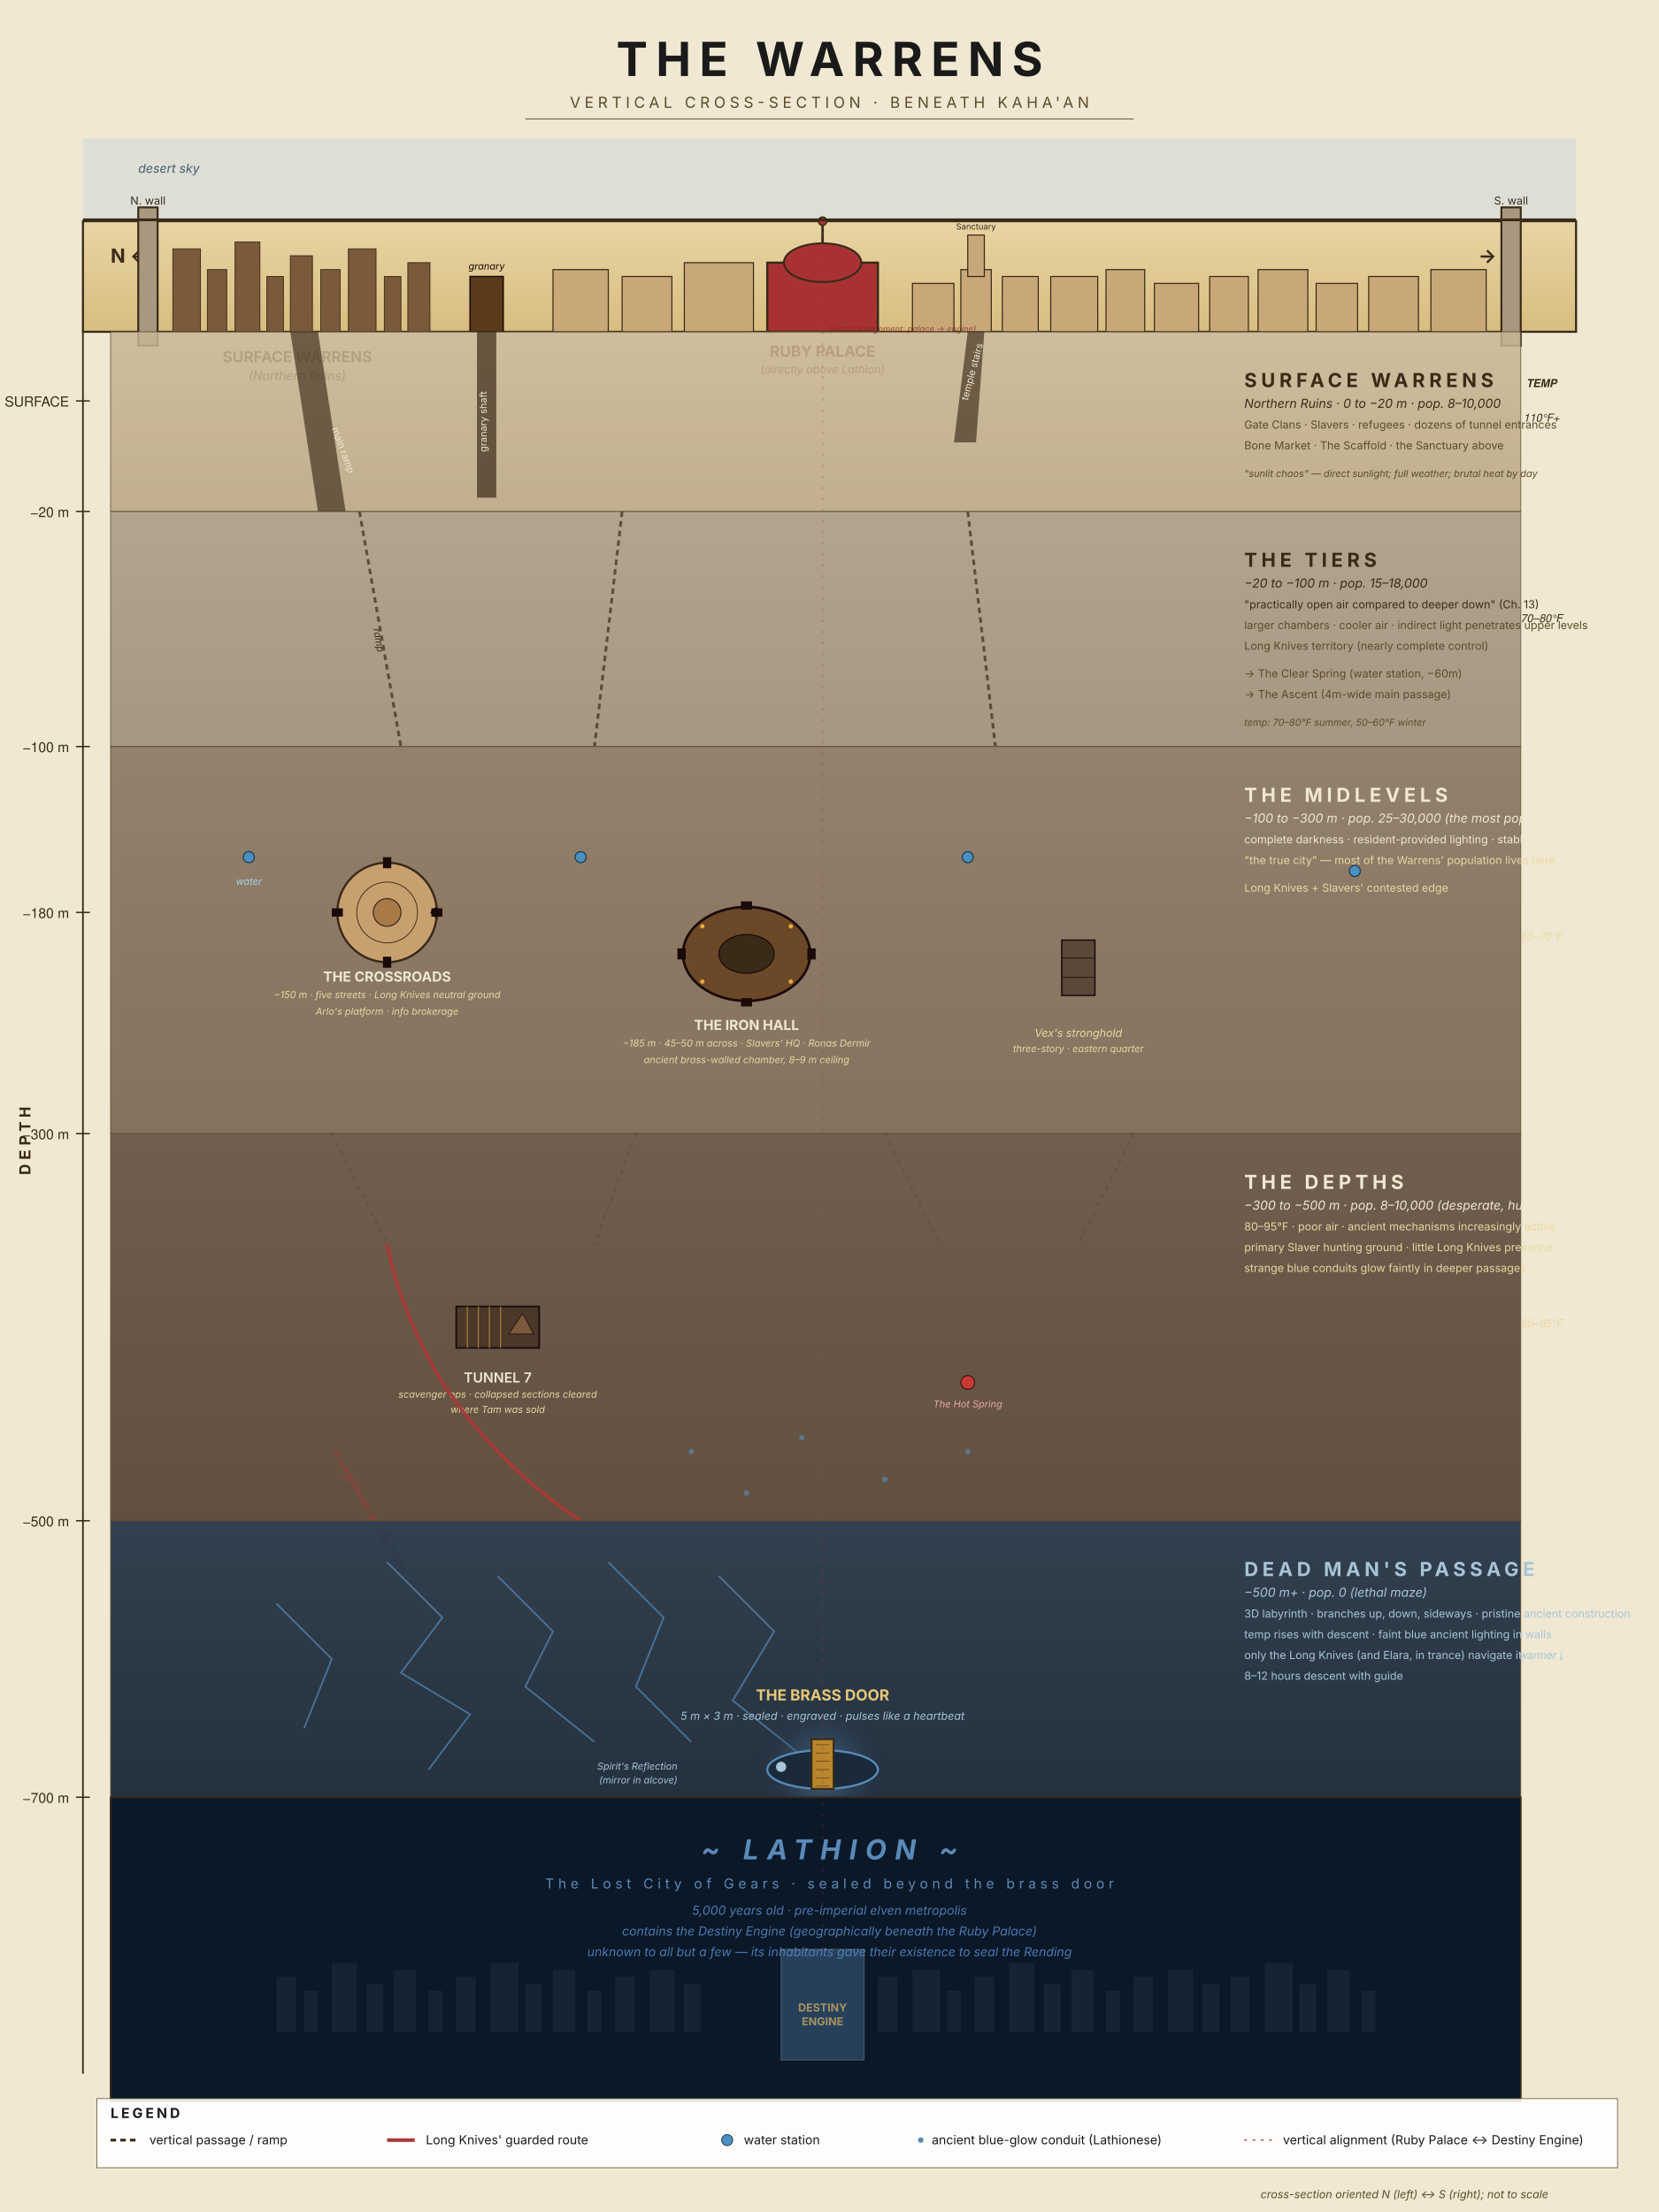
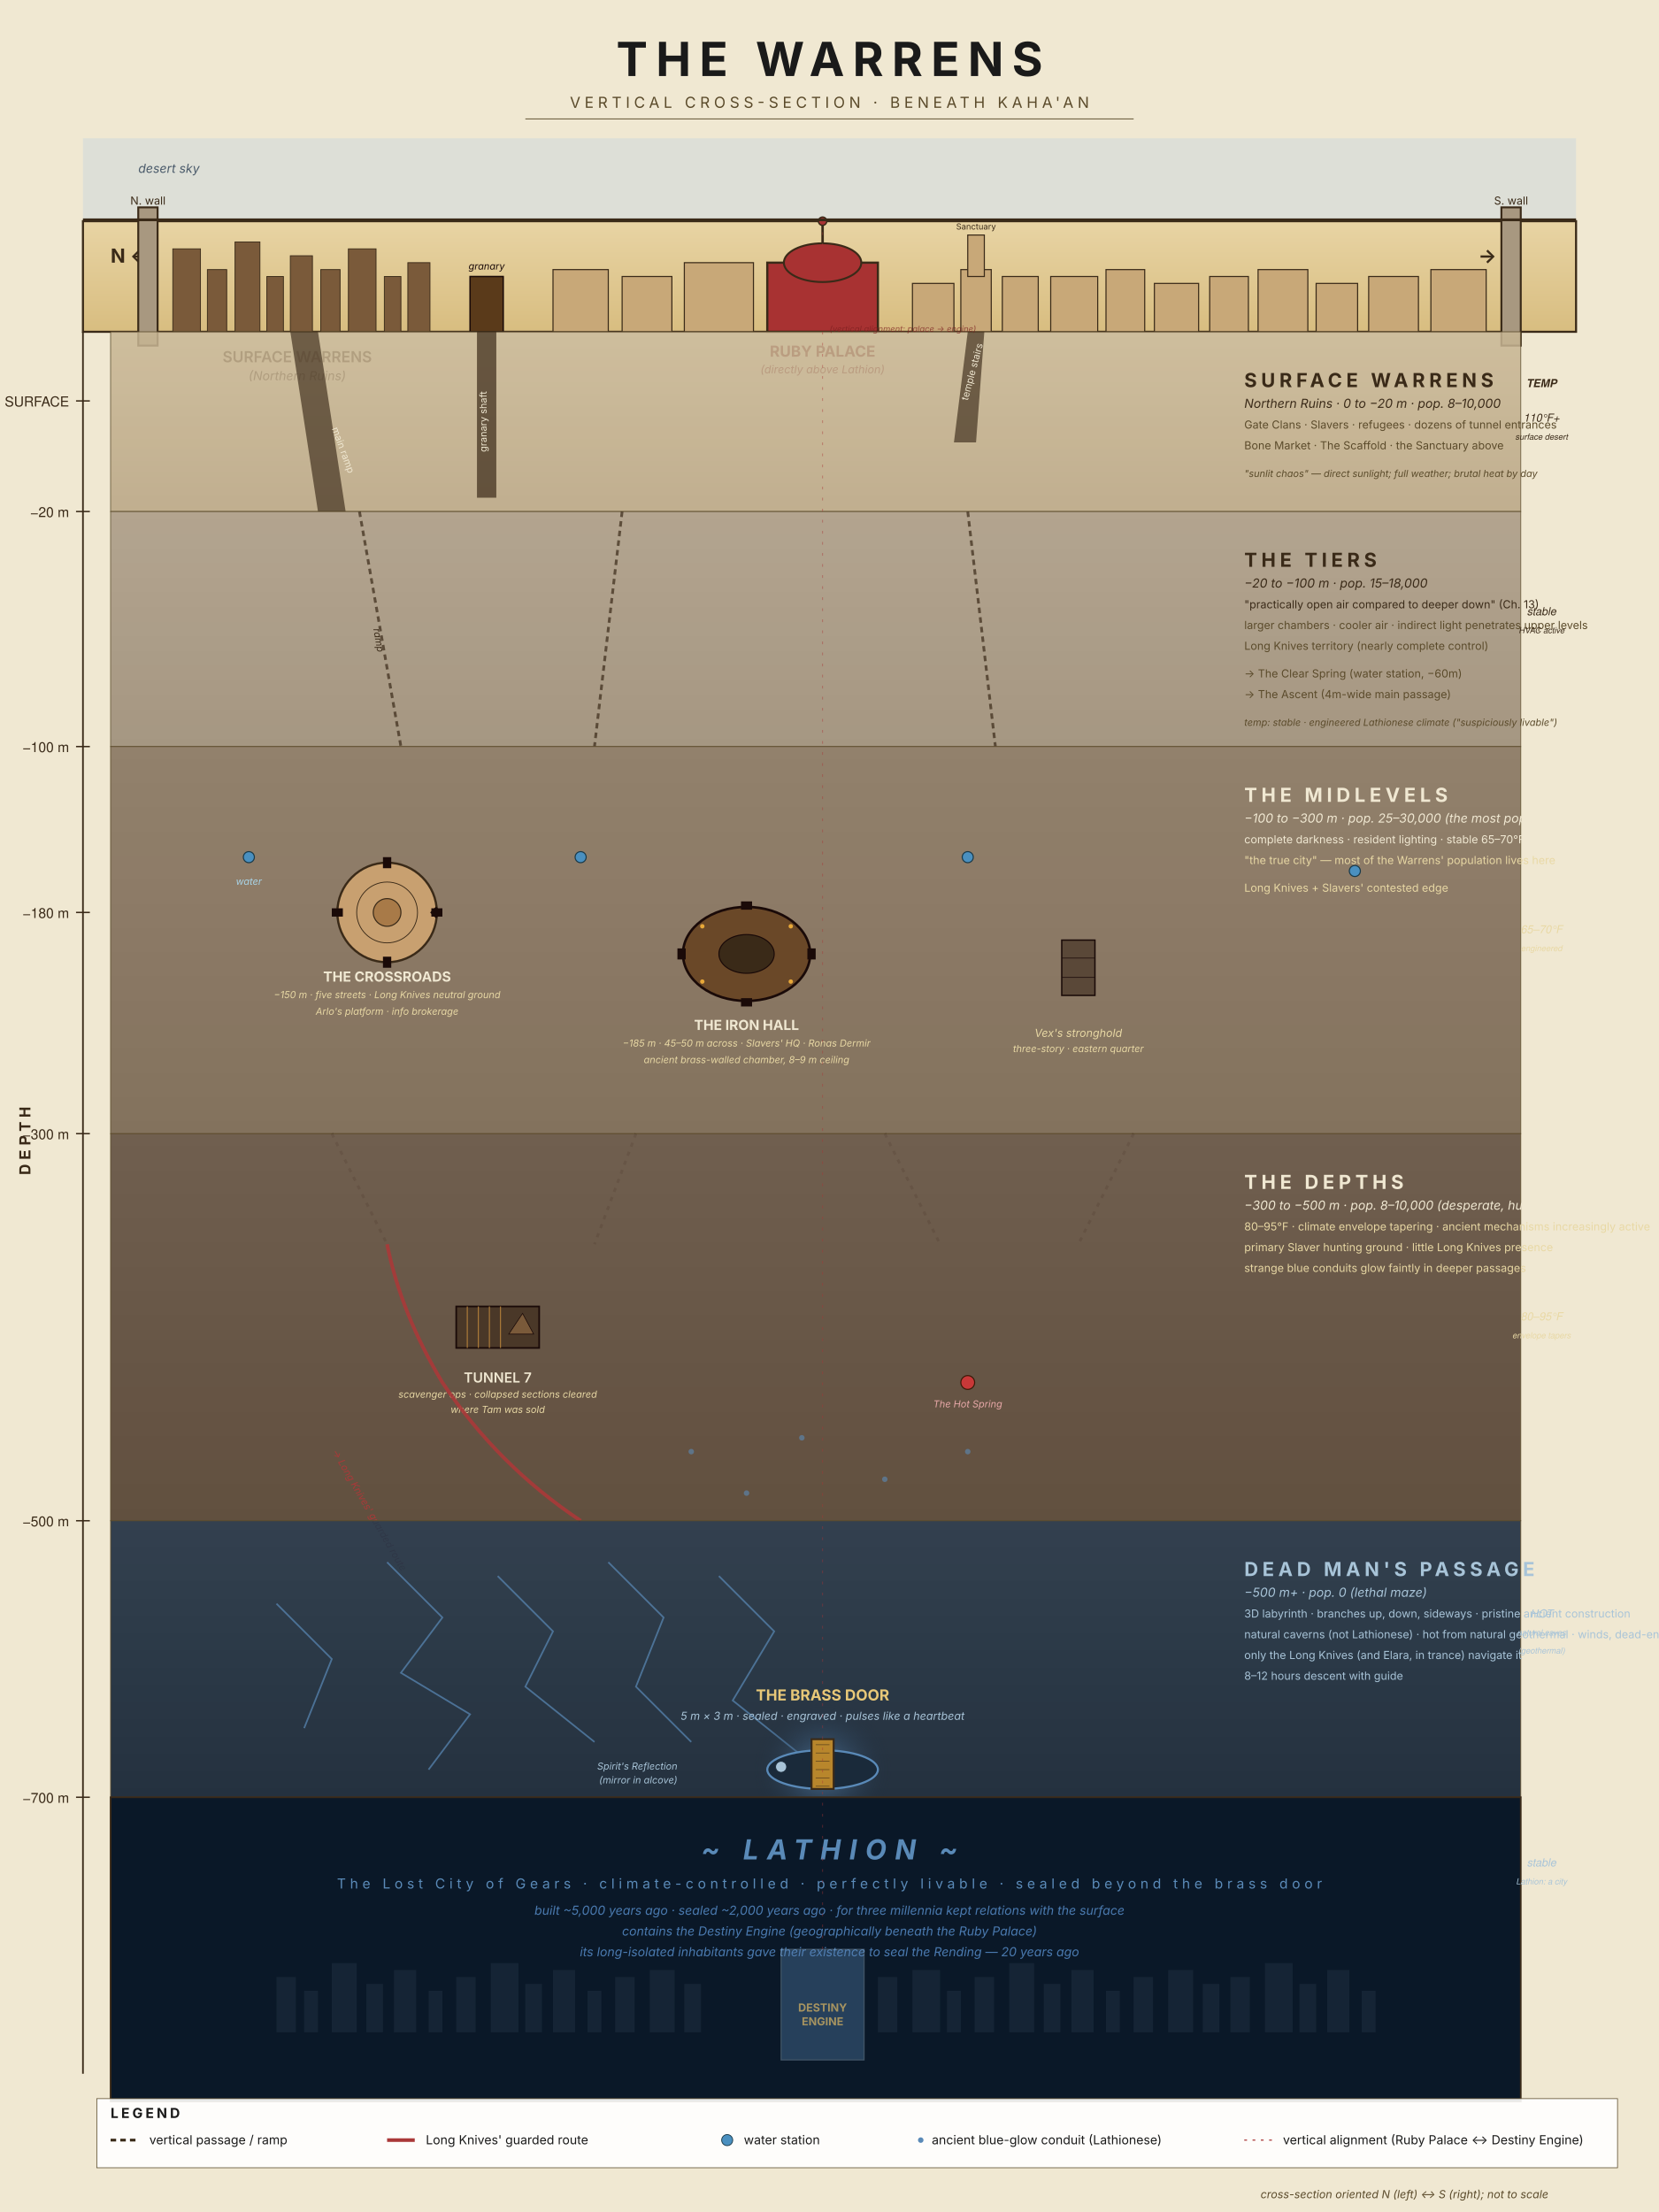
<svg xmlns="http://www.w3.org/2000/svg" viewBox="0 0 1200 1600" font-family="'Inter', 'Helvetica Neue', Arial, sans-serif">
  <defs>
    <linearGradient id="surfaceTint" x1="0" y1="0" x2="0" y2="1">
      <stop offset="0%" stop-color="#e8d4a4" />
      <stop offset="100%" stop-color="#d8bd80" />
    </linearGradient>
    <linearGradient id="layerGrad1" x1="0" y1="0" x2="0" y2="1">
      <stop offset="0%" stop-color="#c8b694" />
      <stop offset="100%" stop-color="#b8a484" />
    </linearGradient>
    <linearGradient id="layerGrad2" x1="0" y1="0" x2="0" y2="1">
      <stop offset="0%" stop-color="#a89884" />
      <stop offset="100%" stop-color="#988874" />
    </linearGradient>
    <linearGradient id="layerGrad3" x1="0" y1="0" x2="0" y2="1">
      <stop offset="0%" stop-color="#8a7864" />
      <stop offset="100%" stop-color="#7a6854" />
    </linearGradient>
    <linearGradient id="layerGrad4" x1="0" y1="0" x2="0" y2="1">
      <stop offset="0%" stop-color="#6a5848" />
      <stop offset="100%" stop-color="#5a4838" />
    </linearGradient>
    <linearGradient id="lathionGrad" x1="0" y1="0" x2="0" y2="1">
      <stop offset="0%" stop-color="#2a3848" />
      <stop offset="100%" stop-color="#1a2838" />
    </linearGradient>
    <radialGradient id="brassGlow" cx="50%" cy="50%" r="50%">
      <stop offset="0%" stop-color="#5a8ab8" stop-opacity="0.7" />
      <stop offset="100%" stop-color="#1a2838" stop-opacity="0" />
    </radialGradient>
  </defs>
  <rect width="1200" height="1600" fill="#f0e8d2" />
  <g>
    <text x="600" y="55" font-size="34" font-weight="700" letter-spacing="6" text-anchor="middle" fill="#1a1a1a">THE WARRENS</text>
    <text x="600" y="78" font-size="11" letter-spacing="3" text-anchor="middle" fill="#5a4a2a">VERTICAL CROSS-SECTION · BENEATH KAHA'AN</text>
    <line x1="380" y1="86" x2="820" y2="86" stroke="#5a4a2a" stroke-width="0.6" />
  </g>
  <rect x="60" y="100" width="1080" height="60" fill="#c9d6dc" opacity="0.5" />
  <text x="100" y="125" font-size="9" fill="#4a5a6a" font-style="italic">desert sky</text>
  <rect x="60" y="160" width="1080" height="80" fill="url(#surfaceTint)" stroke="#3a2a18" stroke-width="1.5" />
  <text x="80" y="190" font-size="14" font-weight="700" fill="#3a2a18">N ←</text>
  <text x="1095" y="190" font-size="14" font-weight="700" fill="#3a2a18" text-anchor="end">→ S</text>
  <rect x="100" y="150" width="14" height="100" fill="#a89880" stroke="#3a2a18" stroke-width="1.4" />
  <rect x="1086" y="150" width="14" height="100" fill="#a89880" stroke="#3a2a18" stroke-width="1.4" />
  <text x="107" y="148" font-size="8" text-anchor="middle" fill="#3a2a18">N. wall</text>
  <text x="1093" y="148" font-size="8" text-anchor="middle" fill="#3a2a18">S. wall</text>
  <g fill="#7a5a3a" stroke="#3a2a18" stroke-width="0.6">
    <rect x="125" y="180" width="20" height="60" />
    <rect x="150" y="195" width="14" height="45" />
    <rect x="170" y="175" width="18" height="65" />
    <rect x="193" y="200" width="12" height="40" />
    <rect x="210" y="185" width="16" height="55" />
    <rect x="232" y="195" width="14" height="45" />
    <rect x="252" y="180" width="20" height="60" />
    <rect x="278" y="200" width="12" height="40" />
    <rect x="295" y="190" width="16" height="50" />
  </g>
  <text x="215" y="262" font-size="11" font-weight="600" text-anchor="middle" fill="#3a2a18">SURFACE WARRENS</text>
  <text x="215" y="275" font-size="9" font-style="italic" text-anchor="middle" fill="#3a2a18">(Northern Ruins)</text>
  <rect x="340" y="200" width="24" height="40" fill="#5a3a1a" stroke="#1a0a08" stroke-width="1" />
  <text x="352" y="195" font-size="7" text-anchor="middle" fill="#1a0a08" font-style="italic">granary</text>
  <g fill="#c8a878" stroke="#3a2a18" stroke-width="0.8">
    <rect x="400" y="195" width="40" height="45" />
    <rect x="450" y="200" width="36" height="40" />
    <rect x="495" y="190" width="50" height="50" />
  </g>
  <g>
    <rect x="555" y="190" width="80" height="50" fill="#a83232" stroke="#3a2a18" stroke-width="1.6" />
    <ellipse cx="595" cy="190" rx="28" ry="14" fill="#a83232" stroke="#3a2a18" stroke-width="1.4" />
    <line x1="595" y1="176" x2="595" y2="162" stroke="#3a2a18" stroke-width="1.8" />
    <circle cx="595" cy="160" r="3" fill="#a83232" stroke="#3a2a18" stroke-width="1" />
  </g>
  <text x="595" y="258" font-size="11" font-weight="700" text-anchor="middle" fill="#7a1d1d">RUBY PALACE</text>
  <text x="595" y="270" font-size="8" font-style="italic" text-anchor="middle" fill="#7a1d1d">(directly above Lathion)</text>
  <g fill="#c8a878" stroke="#3a2a18" stroke-width="0.8">
    <rect x="660" y="205" width="30" height="35" />
    <rect x="695" y="195" width="22" height="45" />
    <rect x="725" y="200" width="26" height="40" />
  </g>
  <rect x="700" y="170" width="12" height="30" fill="#c8a878" stroke="#3a2a18" stroke-width="0.8" />
  <text x="706" y="166" font-size="6" text-anchor="middle" fill="#3a2a18">Sanctuary</text>
  <g fill="#c8a878" stroke="#3a2a18" stroke-width="0.8">
    <rect x="760" y="200" width="34" height="40" />
    <rect x="800" y="195" width="28" height="45" />
    <rect x="835" y="205" width="32" height="35" />
    <rect x="875" y="200" width="28" height="40" />
    <rect x="910" y="195" width="36" height="45" />
    <rect x="952" y="205" width="30" height="35" />
    <rect x="990" y="200" width="36" height="40" />
    <rect x="1035" y="195" width="40" height="45" />
  </g>
  <rect x="60" y="158" width="1080" height="2" fill="#3a2a18" />
  <g font-size="10" fill="#3a2a18" font-family="'Helvetica', sans-serif">
    <line x1="60" y1="240" x2="60" y2="1500" stroke="#3a2a18" stroke-width="1.2" />
    <line x1="55" y1="290" x2="65" y2="290" stroke="#3a2a18" />
    <text x="50" y="294" text-anchor="end">SURFACE</text>
    <line x1="55" y1="370" x2="65" y2="370" stroke="#3a2a18" />
    <text x="50" y="374" text-anchor="end">−20 m</text>
    <line x1="55" y1="540" x2="65" y2="540" stroke="#3a2a18" />
    <text x="50" y="544" text-anchor="end">−100 m</text>
    <line x1="55" y1="660" x2="65" y2="660" stroke="#3a2a18" />
    <text x="50" y="664" text-anchor="end">−180 m</text>
    <line x1="55" y1="820" x2="65" y2="820" stroke="#3a2a18" />
    <text x="50" y="824" text-anchor="end">−300 m</text>
    <line x1="55" y1="1100" x2="65" y2="1100" stroke="#3a2a18" />
    <text x="50" y="1104" text-anchor="end">−500 m</text>
    <line x1="55" y1="1300" x2="65" y2="1300" stroke="#3a2a18" />
    <text x="50" y="1304" text-anchor="end">−700 m</text>
    <text x="22" y="850" font-size="11" font-weight="700" fill="#3a2a18" transform="rotate(-90 22 850)">D E P T H</text>
  </g>
  <rect x="80" y="240" width="1020" height="130" fill="url(#layerGrad1)" opacity="0.85" stroke="#5a4a2a" stroke-width="0.6" />
  <rect x="345" y="240" width="14" height="120" fill="#3a2a18" opacity="0.7" />
  <text x="352" y="305" font-size="7" text-anchor="middle" fill="#f0e8d2" transform="rotate(-90 352 305)">granary shaft</text>
  <path d="M 210 240 L 230 370 L 250 370 L 230 240 Z" fill="#3a2a18" opacity="0.65" />
  <text x="240" y="310" font-size="7" fill="#f0e8d2" transform="rotate(70 240 310)">main ramp</text>
  <path d="M 700 240 L 690 320 L 706 320 L 712 240 Z" fill="#3a2a18" opacity="0.65" />
  <text x="700" y="290" font-size="7" fill="#f0e8d2" transform="rotate(-75 700 290)">temple stairs</text>
  <text x="900" y="280" font-size="14" font-weight="700" letter-spacing="3" fill="#3a2a18">SURFACE WARRENS</text>
  <text x="900" y="295" font-size="9" font-style="italic" fill="#3a2a18">Northern Ruins · 0 to −20 m · pop. 8–10,000</text>
  <text x="900" y="310" font-size="8" fill="#5a4a2a">Gate Clans · Slavers · refugees · dozens of tunnel entrances</text>
  <text x="900" y="325" font-size="8" fill="#5a4a2a">Bone Market · The Scaffold · the Sanctuary above</text>
  <text x="900" y="345" font-size="7" fill="#5a4a2a" font-style="italic">"sunlit chaos" — direct sunlight; full weather; brutal heat by day</text>
  <rect x="80" y="370" width="1020" height="170" fill="url(#layerGrad2)" opacity="0.85" stroke="#5a4a2a" stroke-width="0.6" />
  <text x="900" y="410" font-size="14" font-weight="700" letter-spacing="3" fill="#3a2a18">THE TIERS</text>
  <text x="900" y="425" font-size="9" font-style="italic" fill="#3a2a18">−20 to −100 m · pop. 15–18,000</text>
  <text x="900" y="440" font-size="8" fill="#3a2a18">"practically open air compared to deeper down" (Ch. 13)</text>
  <text x="900" y="455" font-size="8" fill="#5a4a2a">larger chambers · cooler air · indirect light penetrates upper levels</text>
  <text x="900" y="470" font-size="8" fill="#5a4a2a">Long Knives territory (nearly complete control)</text>
  <text x="900" y="490" font-size="8" fill="#5a4a2a">→ The Clear Spring (water station, −60m)</text>
  <text x="900" y="505" font-size="8" fill="#5a4a2a">→ The Ascent (4m-wide main passage)</text>
-   <text x="900" y="525" font-size="7" font-style="italic" fill="#5a4a2a">temp: 70–80°F summer, 50–60°F winter</text>
+   <text x="900" y="525" font-size="7" font-style="italic" fill="#5a4a2a">temp: stable · engineered Lathionese climate ("suspiciously livable")</text>
  <g stroke="#3a2a18" stroke-width="2" fill="none" stroke-dasharray="4 3" opacity="0.7">
    <line x1="260" y1="370" x2="290" y2="540" />
    <line x1="450" y1="370" x2="430" y2="540" />
    <line x1="700" y1="370" x2="720" y2="540" />
  </g>
  <text x="270" y="455" font-size="7" font-style="italic" fill="#3a2a18" transform="rotate(80 270 455)">ramp</text>
  <rect x="80" y="540" width="1020" height="280" fill="url(#layerGrad3)" opacity="0.92" stroke="#5a4a2a" stroke-width="0.6" />
  <text x="900" y="580" font-size="14" font-weight="700" letter-spacing="3" fill="#f0e8d2">THE MIDLEVELS</text>
  <text x="900" y="595" font-size="9" font-style="italic" fill="#f0e8d2">−100 to −300 m · pop. 25–30,000 (the most populous layer)</text>
-   <text x="900" y="610" font-size="8" fill="#f0e8d2">complete darkness · resident-provided lighting · stable 65–70°F</text>
+   <text x="900" y="610" font-size="8" fill="#f0e8d2">complete darkness · resident lighting · stable 65–70°F (HVAC still running)</text>
  <text x="900" y="625" font-size="8" fill="#e8d8a4">"the true city" — most of the Warrens' population lives here</text>
  <text x="900" y="645" font-size="8" fill="#e8d8a4">Long Knives + Slavers' contested edge</text>
  <g transform="translate(280,660)">
    <circle r="36" fill="#c8a070" stroke="#3a2a18" stroke-width="1.6" />
    <circle r="22" fill="none" stroke="#3a2a18" stroke-width="0.6" />
    <circle r="10" fill="#a87a48" stroke="#3a2a18" stroke-width="0.8" />
    <g fill="#1a0a08">
      <rect x="-40" y="-3" width="8" height="6" />
      <rect x="32" y="-3" width="8" height="6" />
      <rect x="-3" y="-40" width="6" height="8" />
      <rect x="-3" y="32" width="6" height="8" />
      <rect x="22" y="-28" width="6" height="6" transform="rotate(45)" />
    </g>
  </g>
  <text x="280" y="710" font-size="10" font-weight="700" text-anchor="middle" fill="#f0e8d2">THE CROSSROADS</text>
  <text x="280" y="722" font-size="7" font-style="italic" text-anchor="middle" fill="#e8d8a4">−150 m · five streets · Long Knives neutral ground</text>
  <text x="280" y="734" font-size="7" font-style="italic" text-anchor="middle" fill="#e8d8a4">Arlo's platform · info brokerage</text>
  <g transform="translate(540,690)">
    <ellipse cx="0" cy="0" rx="46" ry="34" fill="#6a4828" stroke="#1a0a08" stroke-width="1.8" />
    <ellipse cx="0" cy="0" rx="20" ry="14" fill="#3a2a18" stroke="#1a0a08" stroke-width="0.8" />
    <g fill="#e8a838">
      <circle cx="-32" cy="-20" r="1.6" />
      <circle cx="32" cy="-20" r="1.6" />
      <circle cx="-32" cy="20" r="1.6" />
      <circle cx="32" cy="20" r="1.6" />
    </g>
    <g fill="#1a0a08">
      <rect x="-50" y="-4" width="6" height="8" />
      <rect x="44" y="-4" width="6" height="8" />
      <rect x="-4" y="-38" width="8" height="6" />
      <rect x="-4" y="32" width="8" height="6" />
    </g>
  </g>
  <text x="540" y="745" font-size="10" font-weight="700" text-anchor="middle" fill="#f0e8d2">THE IRON HALL</text>
  <text x="540" y="757" font-size="7" font-style="italic" text-anchor="middle" fill="#e8d8a4">−185 m · 45–50 m across · Slavers' HQ · Ronas Dermir</text>
  <text x="540" y="769" font-size="7" font-style="italic" text-anchor="middle" fill="#e8d8a4">ancient brass-walled chamber, 8–9 m ceiling</text>
  <g transform="translate(780,700)">
    <rect x="-12" y="-20" width="24" height="40" fill="#5a4838" stroke="#1a0a08" stroke-width="1" />
    <line x1="-12" y1="-7" x2="12" y2="-7" stroke="#1a0a08" stroke-width="0.5" />
    <line x1="-12" y1="7" x2="12" y2="7" stroke="#1a0a08" stroke-width="0.5" />
  </g>
  <text x="780" y="750" font-size="8" font-style="italic" text-anchor="middle" fill="#e8d8a4">Vex's stronghold</text>
  <text x="780" y="761" font-size="7" font-style="italic" text-anchor="middle" fill="#e8d8a4">three-story · eastern quarter</text>
  <g fill="#4a90c0" stroke="#1a3a4a" stroke-width="0.8">
    <circle cx="180" cy="620" r="4" />
    <circle cx="420" cy="620" r="4" />
    <circle cx="700" cy="620" r="4" />
    <circle cx="980" cy="630" r="4" />
  </g>
  <text x="180" y="640" font-size="7" text-anchor="middle" fill="#a8d4e8" font-style="italic">water</text>
  <g stroke="#1a0a08" stroke-width="2" fill="none" stroke-dasharray="3 4" opacity="0.85">
    <line x1="240" y1="820" x2="280" y2="900" />
    <line x1="460" y1="820" x2="430" y2="900" />
    <line x1="640" y1="820" x2="680" y2="900" />
    <line x1="820" y1="820" x2="780" y2="900" />
  </g>
  <rect x="80" y="820" width="1020" height="280" fill="url(#layerGrad4)" opacity="0.95" stroke="#5a4a2a" stroke-width="0.6" />
  <text x="900" y="860" font-size="14" font-weight="700" letter-spacing="3" fill="#f0e8d2">THE DEPTHS</text>
  <text x="900" y="875" font-size="9" font-style="italic" fill="#f0e8d2">−300 to −500 m · pop. 8–10,000 (desperate, hunted)</text>
-   <text x="900" y="890" font-size="8" fill="#e8d8a4">80–95°F · poor air · ancient mechanisms increasingly active</text>
+   <text x="900" y="890" font-size="8" fill="#e8d8a4">80–95°F · climate envelope tapering · ancient mechanisms increasingly active</text>
  <text x="900" y="905" font-size="8" fill="#e8d8a4">primary Slaver hunting ground · little Long Knives presence</text>
  <text x="900" y="920" font-size="8" fill="#e8d8a4">strange blue conduits glow faintly in deeper passages</text>
  <g transform="translate(360,960)">
    <rect x="-30" y="-15" width="60" height="30" fill="#4a3828" stroke="#1a0a08" stroke-width="1.2" />
    <g stroke="#a87838" stroke-width="0.8" fill="none">
      <line x1="-22" y1="-15" x2="-22" y2="15" />
      <line x1="-14" y1="-15" x2="-14" y2="15" />
      <line x1="-6" y1="-15" x2="-6" y2="15" />
      <line x1="2" y1="-15" x2="2" y2="15" />
    </g>
    <path d="M 8 5 L 18 -10 L 26 5 Z" fill="#7a5a3a" stroke="#1a0a08" stroke-width="0.5" />
  </g>
  <text x="360" y="1000" font-size="10" font-weight="600" text-anchor="middle" fill="#f0e8d2">TUNNEL 7</text>
  <text x="360" y="1011" font-size="7" font-style="italic" text-anchor="middle" fill="#e8d8a4">scavenger ops · collapsed sections cleared</text>
  <text x="360" y="1022" font-size="7" font-style="italic" text-anchor="middle" fill="#e8d8a4">where Tam was sold</text>
  <g fill="#c83838" stroke="#3a1a08" stroke-width="0.8">
    <circle cx="700" cy="1000" r="5" />
  </g>
  <text x="700" y="1018" font-size="7" text-anchor="middle" fill="#e8a8a8" font-style="italic">The Hot Spring</text>
  <g stroke="#aa3838" stroke-width="2.6" fill="none" opacity="0.9">
    <path d="M 280 900 Q 290 950 320 1000 Q 360 1060 420 1100" />
  </g>
  <text x="240" y="1050" font-size="7" font-style="italic" fill="#aa3838" transform="rotate(60 240 1050)">→ Long Knives' guarded route</text>
  <g fill="#5a8ab8" opacity="0.6">
    <circle cx="500" cy="1050" r="2" />
    <circle cx="540" cy="1080" r="2" />
    <circle cx="580" cy="1040" r="2" />
    <circle cx="640" cy="1070" r="2" />
    <circle cx="700" cy="1050" r="2" />
  </g>
  <rect x="80" y="1100" width="1020" height="200" fill="url(#lathionGrad)" opacity="0.95" stroke="#5a4a2a" stroke-width="0.6" />
  <text x="900" y="1140" font-size="14" font-weight="700" letter-spacing="3" fill="#a8c4d8">DEAD MAN'S PASSAGE</text>
  <text x="900" y="1155" font-size="9" font-style="italic" fill="#a8c4d8">−500 m+ · pop. 0 (lethal maze)</text>
  <text x="900" y="1170" font-size="8" fill="#a8c4d8">3D labyrinth · branches up, down, sideways · pristine ancient construction</text>
-   <text x="900" y="1185" font-size="8" fill="#a8c4d8">temp rises with descent · faint blue ancient lighting in walls</text>
+   <text x="900" y="1185" font-size="8" fill="#a8c4d8">natural caverns (not Lathionese) · hot from natural geothermal · winds, dead-ends</text>
  <text x="900" y="1200" font-size="8" fill="#a8c4d8">only the Long Knives (and Elara, in trance) navigate it</text>
  <text x="900" y="1215" font-size="8" fill="#a8c4d8">8–12 hours descent with guide</text>
  <g stroke="#5a8ab8" stroke-width="1.2" fill="none" opacity="0.7">
    <path d="M 280 1130 L 320 1170 L 290 1210 L 340 1240 L 310 1280" />
    <path d="M 360 1140 L 400 1180 L 380 1220 L 430 1260" />
    <path d="M 200 1160 L 240 1200 L 220 1250" />
    <path d="M 440 1130 L 480 1170 L 460 1220 L 500 1260" />
    <path d="M 520 1140 L 560 1180 L 530 1230 L 580 1270" />
  </g>
  <g transform="translate(595,1280)">
    <circle r="50" fill="url(#brassGlow)" />
    <ellipse cx="0" cy="0" rx="40" ry="14" fill="#1a2a3a" stroke="#5a8ab8" stroke-width="1.5" />
    <rect x="-8" y="-22" width="16" height="36" fill="#b8862c" stroke="#3a2a18" stroke-width="1.4" />
    <g stroke="#3a2a18" stroke-width="0.5" opacity="0.7">
      <line x1="-5" y1="-18" x2="5" y2="-18" />
      <line x1="-5" y1="-12" x2="5" y2="-12" />
      <line x1="-5" y1="-6" x2="5" y2="-6" />
      <line x1="-5" y1="0" x2="5" y2="0" />
      <line x1="-5" y1="6" x2="5" y2="6" />
      <line x1="-5" y1="12" x2="5" y2="12" />
    </g>
    <circle cx="-30" cy="-2" r="4" fill="#a8c4d8" stroke="#1a2a3a" stroke-width="0.6" />
  </g>
  <text x="595" y="1230" font-size="11" font-weight="700" text-anchor="middle" fill="#e8c878">THE BRASS DOOR</text>
  <text x="595" y="1244" font-size="8" font-style="italic" text-anchor="middle" fill="#a8c4d8">5 m × 3 m · sealed · engraved · pulses like a heartbeat</text>
  <text x="490" y="1280" font-size="7" font-style="italic" text-anchor="end" fill="#a8c4d8">Spirit's Reflection</text>
  <text x="490" y="1290" font-size="7" font-style="italic" text-anchor="end" fill="#a8c4d8">(mirror in alcove)</text>
  <rect x="80" y="1300" width="1020" height="220" fill="#0a1828" stroke="#3a2a18" stroke-width="1.2" />
  <text x="600" y="1345" font-size="20" font-weight="700" letter-spacing="6" text-anchor="middle" fill="#5a8ab8" font-style="italic">~ LATHION ~</text>
-   <text x="600" y="1366" font-size="10" letter-spacing="3" text-anchor="middle" fill="#5a8ab8">The Lost City of Gears · sealed beyond the brass door</text>
-   <text x="600" y="1385" font-size="9" font-style="italic" text-anchor="middle" fill="#4a7ab0">5,000 years old · pre-imperial elven metropolis</text>
+   <text x="600" y="1366" font-size="10" letter-spacing="3" text-anchor="middle" fill="#5a8ab8">The Lost City of Gears · climate-controlled · perfectly livable · sealed beyond the brass door</text>
+   <text x="600" y="1385" font-size="9" font-style="italic" text-anchor="middle" fill="#4a7ab0">built ~5,000 years ago · sealed ~2,000 years ago · for three millennia kept relations with the surface</text>
  <text x="600" y="1400" font-size="9" font-style="italic" text-anchor="middle" fill="#4a7ab0">contains the Destiny Engine (geographically beneath the Ruby Palace)</text>
-   <text x="600" y="1415" font-size="9" font-style="italic" text-anchor="middle" fill="#4a7ab0">unknown to all but a few — its inhabitants gave their existence to seal the Rending</text>
+   <text x="600" y="1415" font-size="9" font-style="italic" text-anchor="middle" fill="#4a7ab0">its long-isolated inhabitants gave their existence to seal the Rending — 20 years ago</text>
  <g fill="#1a2a3a" opacity="0.7">
    <rect x="200" y="1430" width="14" height="40" />
    <rect x="220" y="1440" width="10" height="30" />
    <rect x="240" y="1420" width="18" height="50" />
    <rect x="265" y="1435" width="12" height="35" />
    <rect x="285" y="1425" width="16" height="45" />
    <rect x="310" y="1440" width="10" height="30" />
    <rect x="330" y="1430" width="14" height="40" />
    <rect x="355" y="1420" width="20" height="50" />
    <rect x="380" y="1435" width="12" height="35" />
    <rect x="400" y="1425" width="16" height="45" />
    <rect x="425" y="1440" width="10" height="30" />
    <rect x="445" y="1430" width="14" height="40" />
    <rect x="470" y="1425" width="18" height="45" />
    <rect x="495" y="1435" width="12" height="35" />
    <rect x="565" y="1410" width="60" height="80" fill="#5a8ab8" opacity="0.5" stroke="#a8c4d8" stroke-width="0.8" />
    <text x="595" y="1455" font-size="8" font-weight="700" text-anchor="middle" fill="#e8c878">DESTINY</text>
    <text x="595" y="1465" font-size="8" font-weight="700" text-anchor="middle" fill="#e8c878">ENGINE</text>
    <rect x="635" y="1430" width="14" height="40" />
    <rect x="660" y="1425" width="20" height="45" />
    <rect x="685" y="1440" width="10" height="30" />
    <rect x="705" y="1430" width="14" height="40" />
    <rect x="730" y="1420" width="18" height="50" />
    <rect x="755" y="1435" width="12" height="35" />
    <rect x="775" y="1425" width="16" height="45" />
    <rect x="800" y="1440" width="10" height="30" />
    <rect x="820" y="1430" width="14" height="40" />
    <rect x="845" y="1425" width="18" height="45" />
    <rect x="870" y="1435" width="12" height="35" />
    <rect x="890" y="1430" width="14" height="40" />
    <rect x="915" y="1420" width="20" height="50" />
    <rect x="940" y="1435" width="12" height="35" />
    <rect x="960" y="1425" width="16" height="45" />
    <rect x="985" y="1440" width="10" height="30" />
  </g>
  <line x1="595" y1="160" x2="595" y2="1410" stroke="#a83232" stroke-width="0.6" stroke-dasharray="2 6" opacity="0.5" />
  <text x="600" y="240" font-size="6" fill="#7a1d1d" font-style="italic" opacity="0.7">(vertical alignment: palace → engine)</text>
  <g font-size="8" fill="#3a2a18" font-style="italic" font-family="'Helvetica',sans-serif">
    <text x="1115" y="280" text-anchor="middle" font-weight="700">TEMP</text>
    <text x="1115" y="305" text-anchor="middle">110°F+</text>
-     <text x="1115" y="450" text-anchor="middle">70–80°F</text>
-     <text x="1115" y="680" text-anchor="middle" fill="#e8d8a4">65–70°F</text>
-     <text x="1115" y="960" text-anchor="middle" fill="#e8d8a4">80–95°F</text>
-     <text x="1115" y="1200" text-anchor="middle" fill="#a8c4d8">warmer ↓</text>
+     <text x="1115" y="318" font-size="6" text-anchor="middle" font-style="italic">surface desert</text>
+     <text x="1115" y="445" text-anchor="middle">stable</text>
+     <text x="1115" y="458" font-size="6" text-anchor="middle" font-style="italic">HVAC active</text>
+     <text x="1115" y="675" text-anchor="middle" fill="#e8d8a4">65–70°F</text>
+     <text x="1115" y="688" font-size="6" text-anchor="middle" fill="#e8d8a4" font-style="italic">engineered</text>
+     <text x="1115" y="955" text-anchor="middle" fill="#e8d8a4">80–95°F</text>
+     <text x="1115" y="968" font-size="6" text-anchor="middle" fill="#e8d8a4" font-style="italic">envelope tapers</text>
+     <text x="1115" y="1170" text-anchor="middle" fill="#a8c4d8">HOT</text>
+     <text x="1115" y="1183" font-size="6" text-anchor="middle" fill="#a8c4d8" font-style="italic">natural caves</text>
+     <text x="1115" y="1196" font-size="6" text-anchor="middle" fill="#a8c4d8" font-style="italic">(geothermal)</text>
+     <text x="1115" y="1350" text-anchor="middle" fill="#a8c4d8">stable</text>
+     <text x="1115" y="1363" font-size="6" text-anchor="middle" fill="#a8c4d8" font-style="italic">Lathion: a city</text>
  </g>
  <g transform="translate(80, 1540)" font-size="9" fill="#1a1a1a">
    <rect x="-10" y="-22" width="1100" height="50" fill="white" fill-opacity="0.9" stroke="#5a4a2a" stroke-width="0.5" />
    <text x="0" y="-8" font-size="10" font-weight="700" letter-spacing="2">LEGEND</text>
    <g transform="translate(0,8)">
      <line x1="0" y1="0" x2="20" y2="0" stroke="#3a2a18" stroke-width="2" stroke-dasharray="4 3" />
      <text x="28" y="3">vertical passage / ramp</text>
    </g>
    <g transform="translate(200,8)">
      <line x1="0" y1="0" x2="20" y2="0" stroke="#aa3838" stroke-width="2.6" />
      <text x="28" y="3">Long Knives' guarded route</text>
    </g>
    <g transform="translate(440,8)">
      <circle cx="6" cy="0" r="4" fill="#4a90c0" stroke="#1a3a4a" stroke-width="0.6" />
      <text x="18" y="3">water station</text>
    </g>
    <g transform="translate(580,8)">
      <circle cx="6" cy="0" r="2" fill="#5a8ab8" />
      <text x="14" y="3">ancient blue-glow conduit (Lathionese)</text>
    </g>
    <g transform="translate(820,8)">
      <line x1="0" y1="0" x2="20" y2="0" stroke="#a83232" stroke-width="0.8" stroke-dasharray="2 4" />
      <text x="28" y="3">vertical alignment (Ruby Palace ↔ Destiny Engine)</text>
    </g>
  </g>
  <text x="1120" y="1590" font-size="8" font-style="italic" fill="#5a4a2a" text-anchor="end">cross-section oriented N (left) ↔ S (right); not to scale</text>
</svg>
